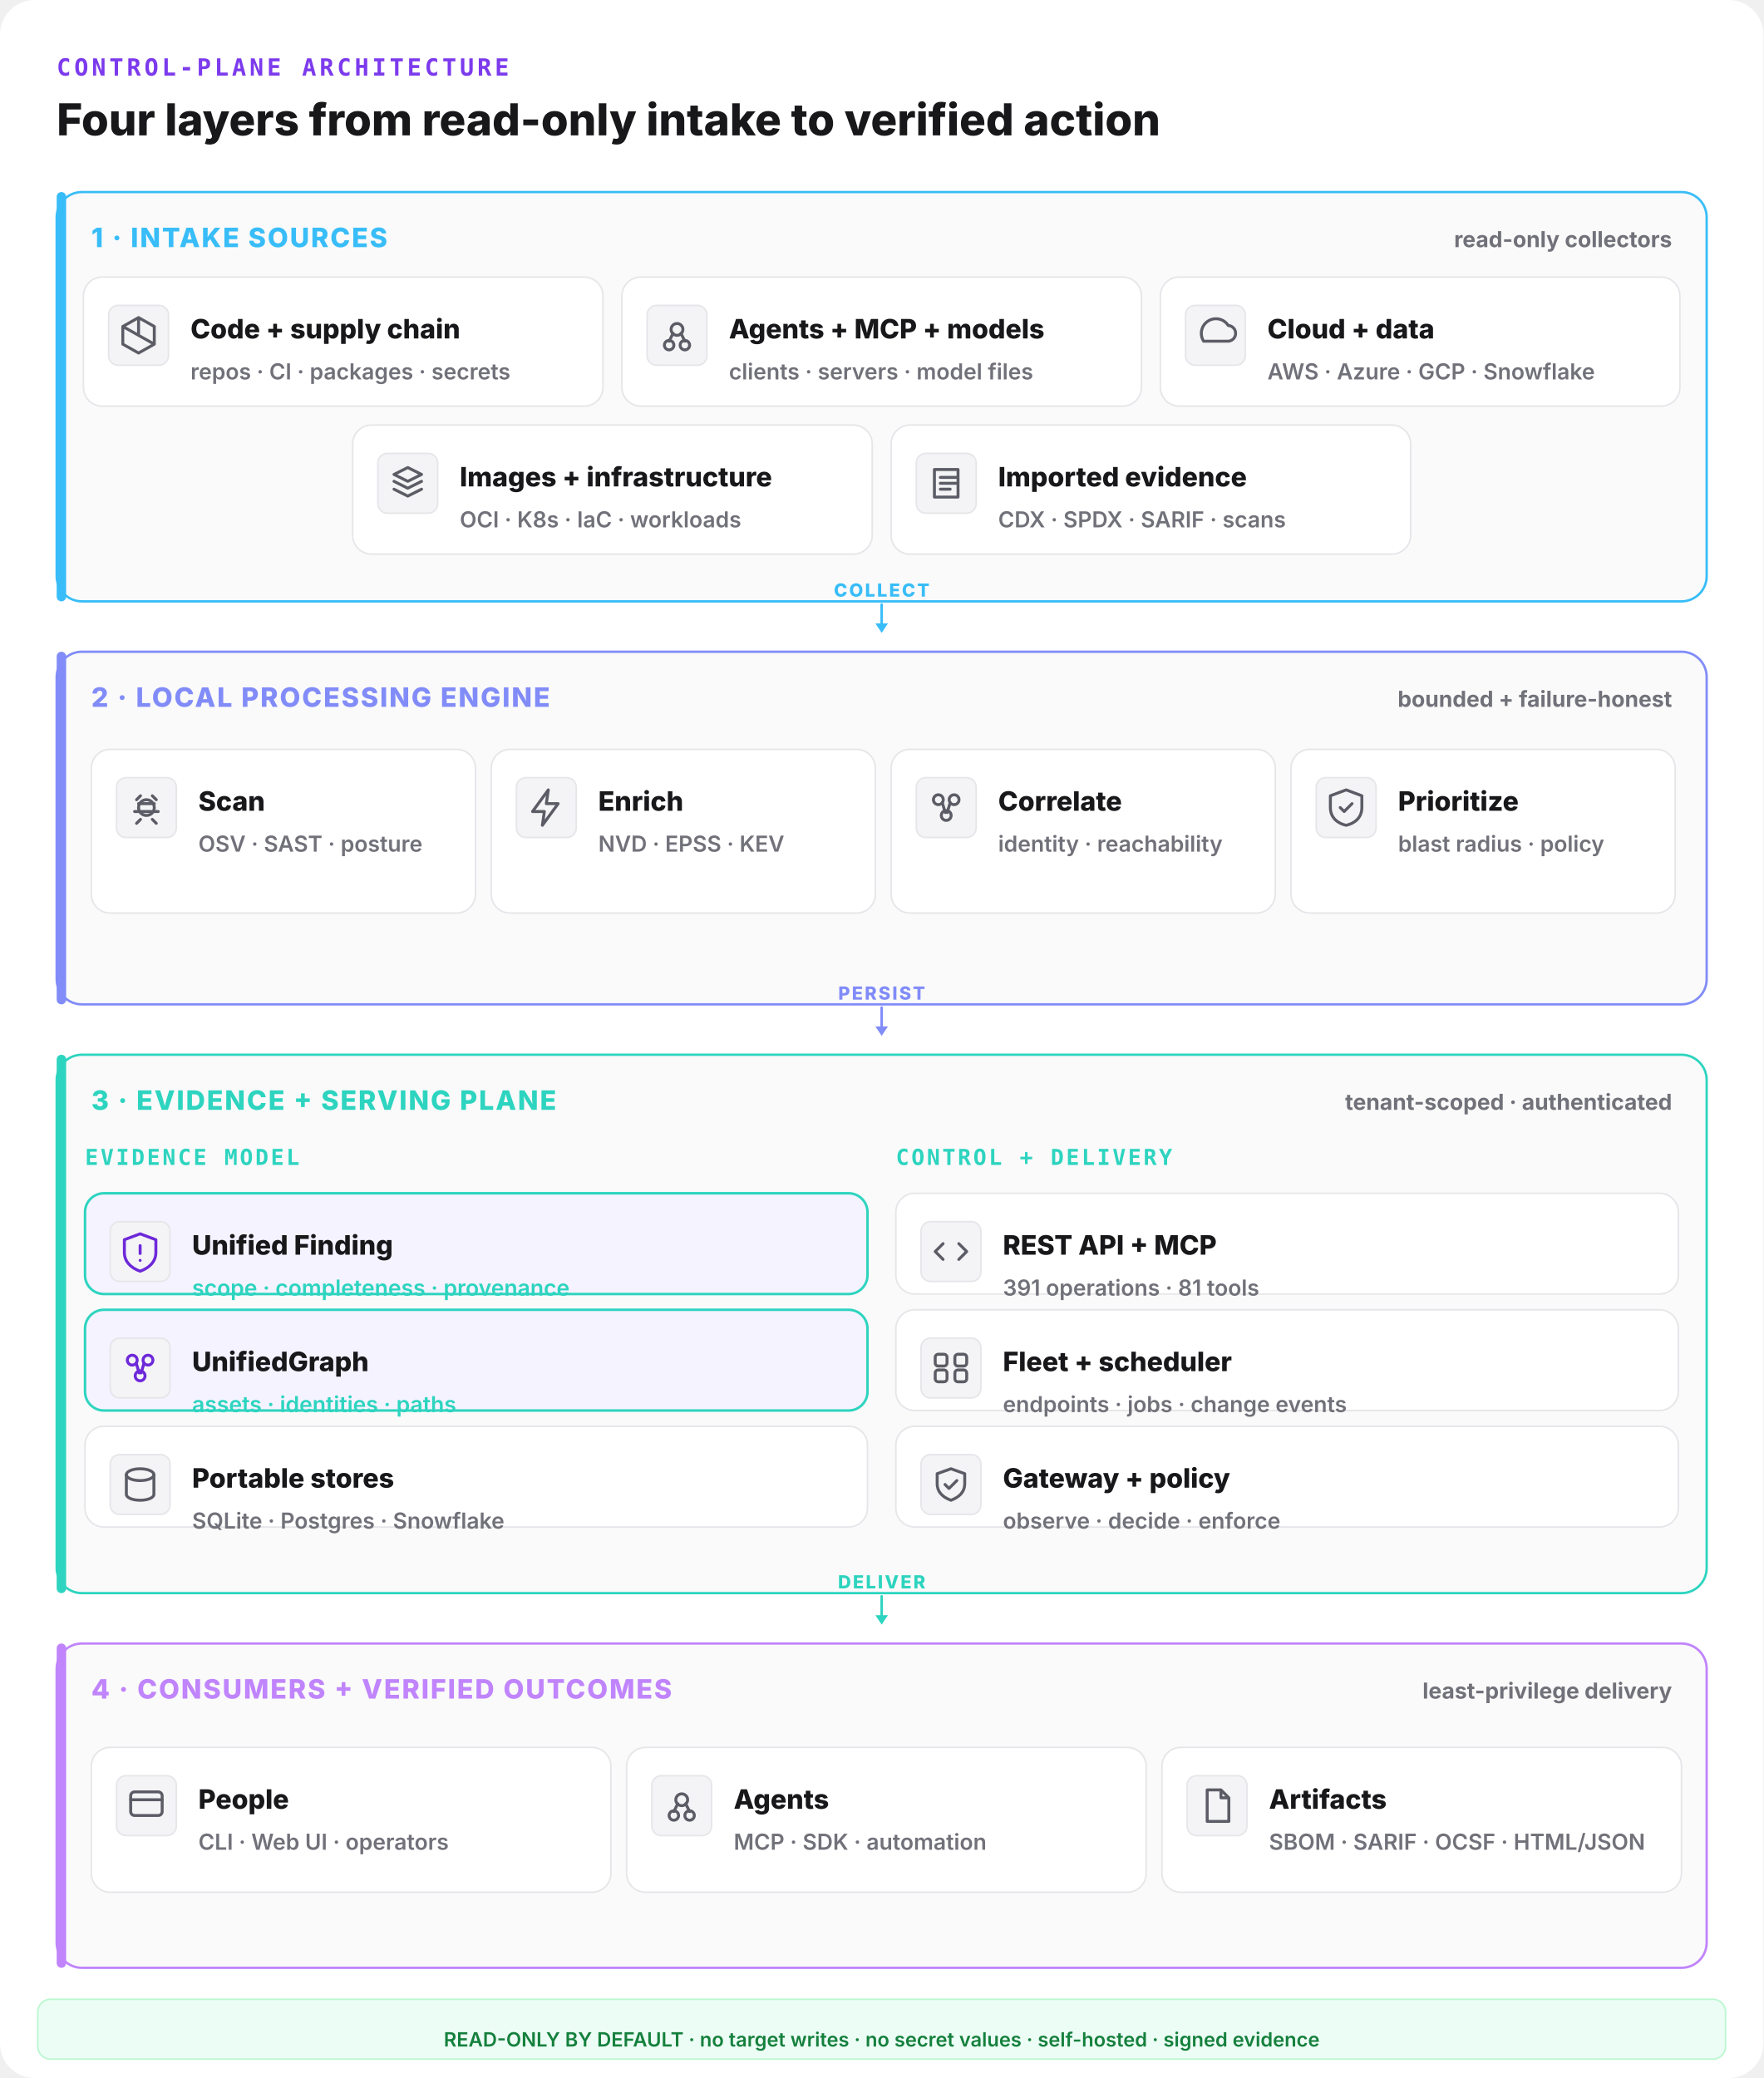
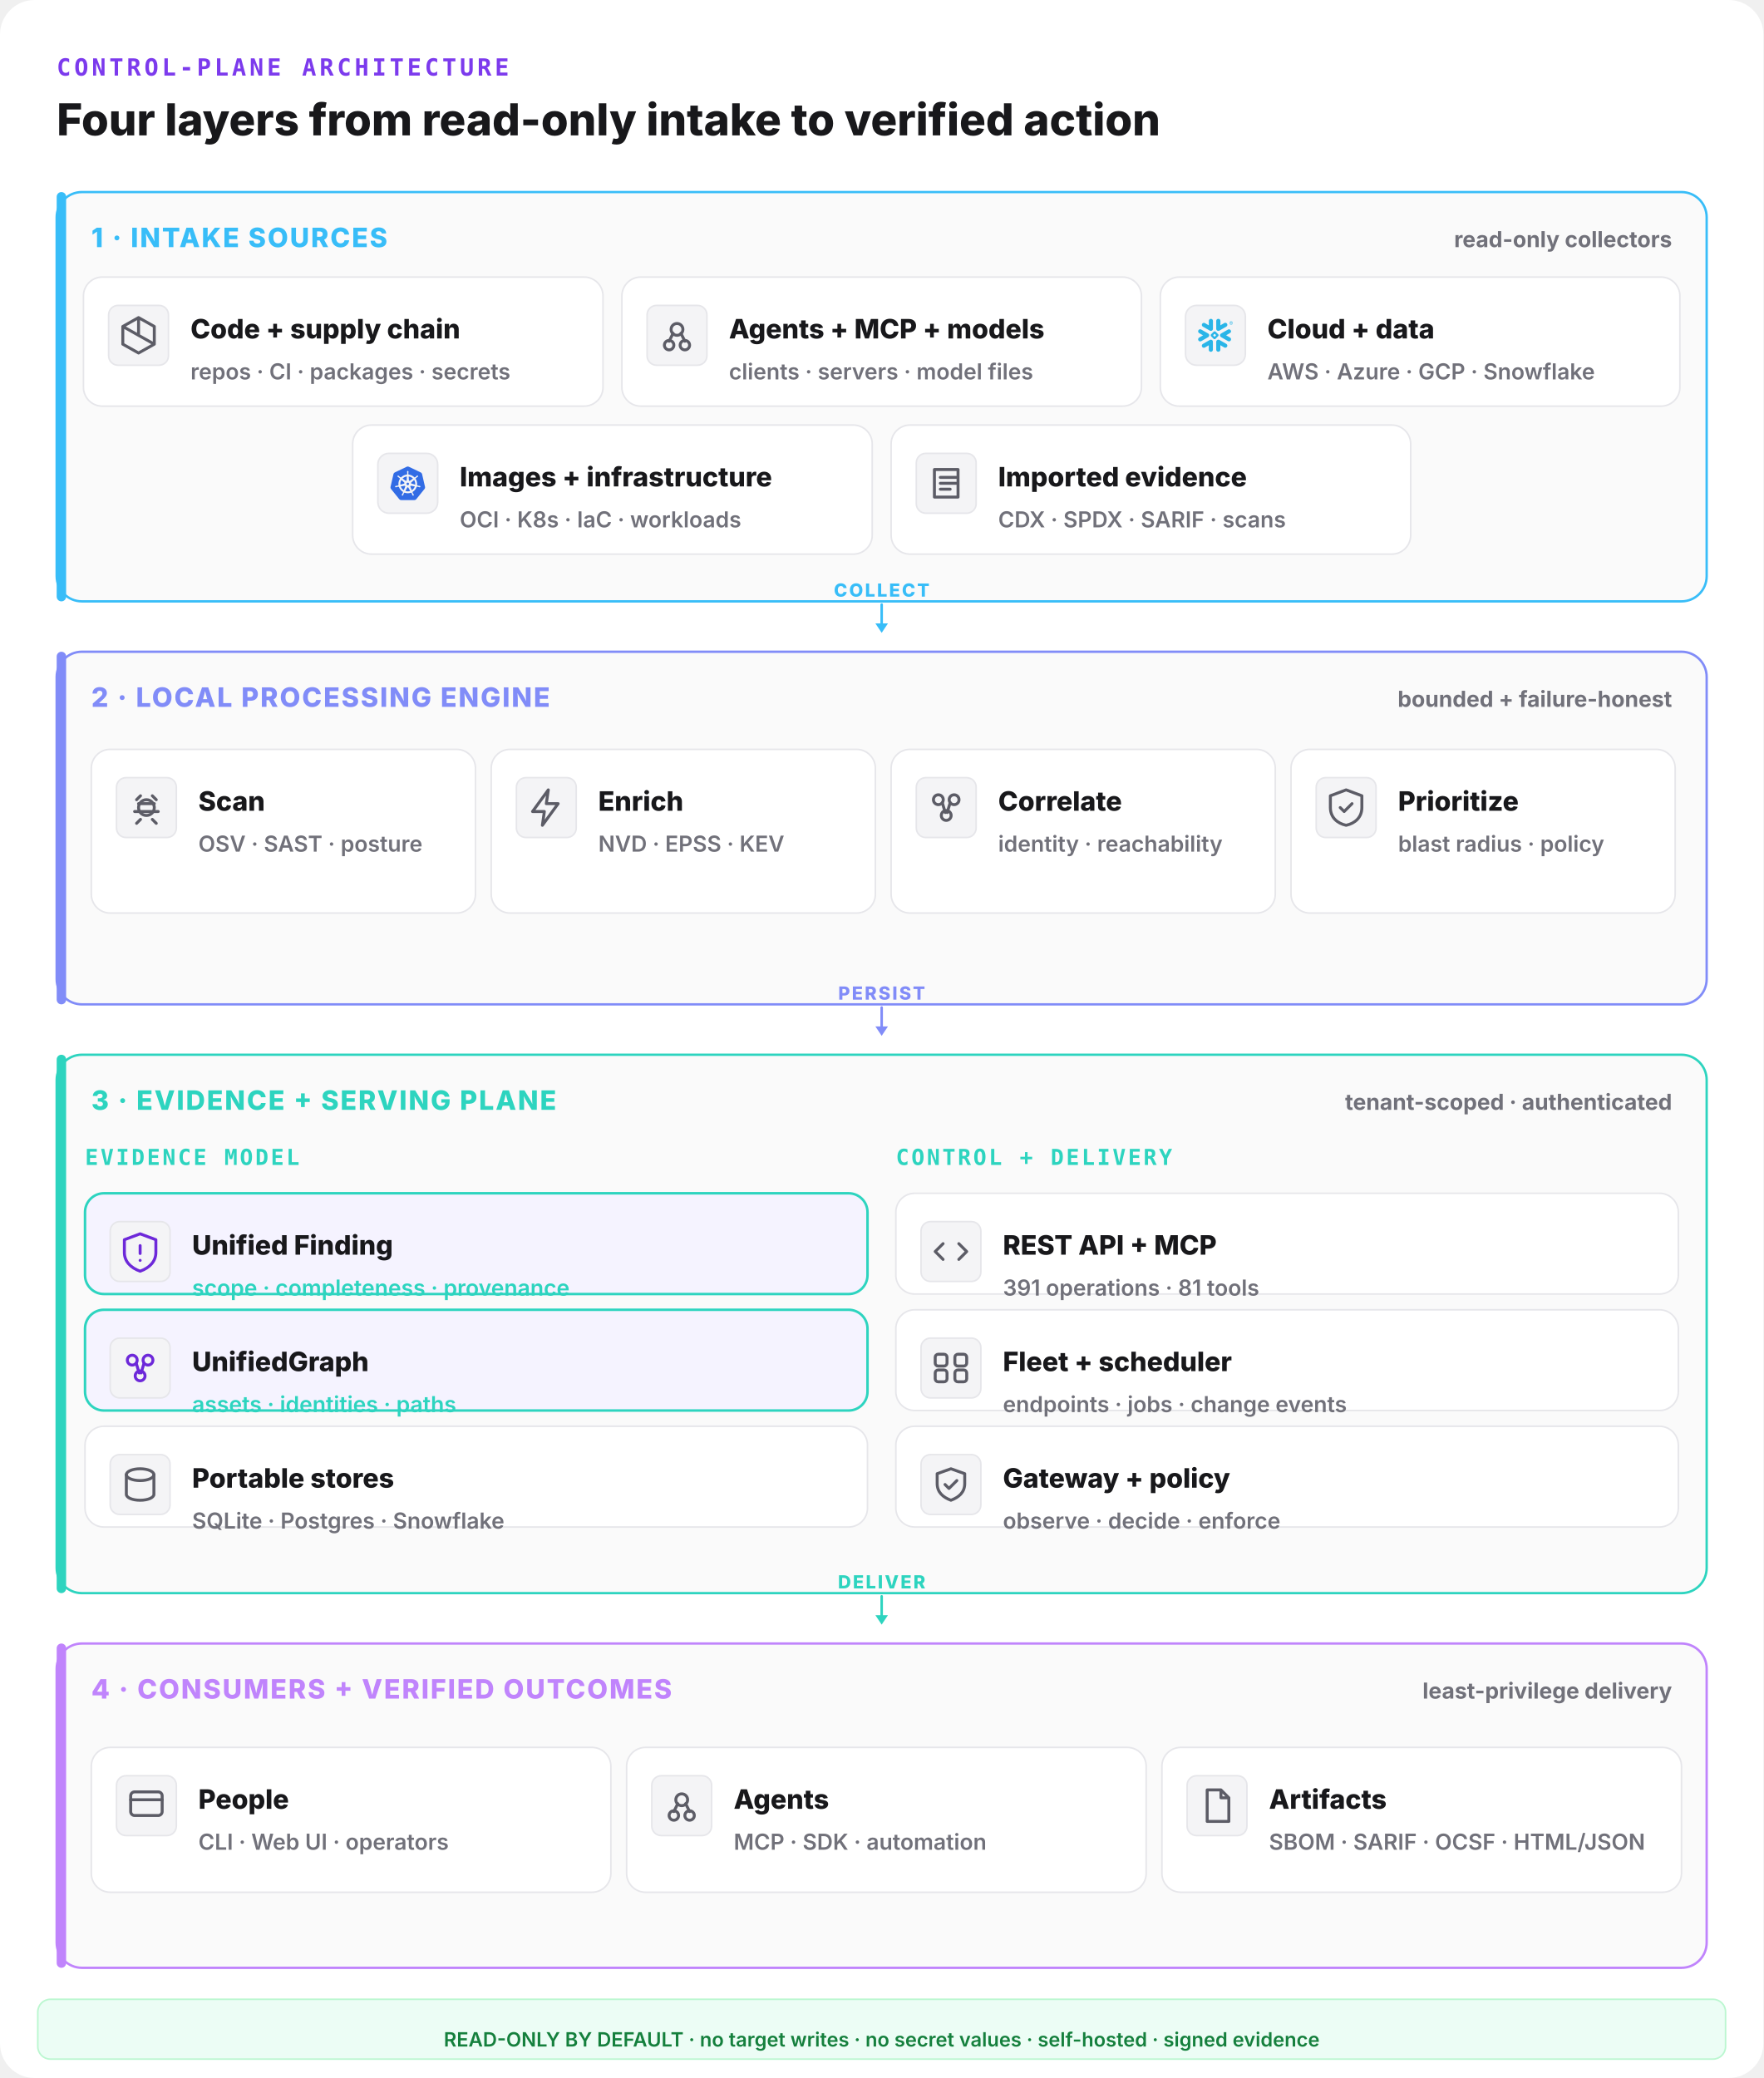
<svg xmlns="http://www.w3.org/2000/svg" width="1120" height="1320" viewBox="0 0 1120 1320" fill="none">
  <rect width="1120" height="1320" rx="22" fill="#ffffff" />
  <text x="36" y="48" font-family="ui-monospace,monospace" font-size="15" font-weight="800" letter-spacing="0.14em" fill="#7c3aed">CONTROL-PLANE ARCHITECTURE</text>
  <text x="36" y="86" font-family="Inter,system-ui,sans-serif" font-size="28" font-weight="800" fill="#18181b">Four layers from read-only intake to verified action</text>
  <rect x="36" y="122" width="1048" height="260" rx="16" fill="#fafafa" stroke="#38bdf8" stroke-width="1.5" />
  <rect x="36" y="122" width="6" height="260" rx="3" fill="#38bdf8" />
  <text x="58" y="157" font-family="Inter,system-ui,sans-serif" font-size="17" font-weight="800" letter-spacing="0.06em" fill="#38bdf8">1 · INTAKE SOURCES</text>
  <text x="1062" y="157" text-anchor="end" font-family="Inter,system-ui,sans-serif" font-size="14" font-weight="700" fill="#71717a">read-only collectors</text>
  <rect x="53" y="176" width="330" height="82" rx="12" fill="#ffffff" stroke="#e6e6ea" stroke-width="1" />
  <rect x="69" y="194" width="38" height="38" rx="6" fill="#f4f4f6" stroke="#e6e6ea" />
  <g transform="translate(73,198) scale(1.25)" fill="none" stroke="#5c5c66" stroke-width="1.5" stroke-linecap="round" stroke-linejoin="round">
    <path d="M12 3l8 4.5v9L12 21l-8-4.5v-9z M12 3v9 M4 7.5l16 9" />
  </g>
  <text x="121" y="215" font-family="Inter,system-ui,sans-serif" font-size="17" font-weight="800" fill="#18181b">Code + supply chain</text>
  <text x="121" y="241" font-family="Inter,system-ui,sans-serif" font-size="14" font-weight="600" fill="#71717a">repos · CI · packages · secrets</text>
  <rect x="395" y="176" width="330" height="82" rx="12" fill="#ffffff" stroke="#e6e6ea" stroke-width="1" />
  <rect x="411" y="194" width="38" height="38" rx="6" fill="#f4f4f6" stroke="#e6e6ea" />
  <g transform="translate(415,198) scale(1.25)" fill="none" stroke="#5c5c66" stroke-width="1.5" stroke-linecap="round" stroke-linejoin="round">
    <circle cx="12" cy="9" r="3" />
    <circle cx="8" cy="17" r="2.4" />
    <circle cx="16" cy="17" r="2.4" />
    <path d="M10 11l-2 4 M14 11l2 4" />
  </g>
  <text x="463" y="215" font-family="Inter,system-ui,sans-serif" font-size="17" font-weight="800" fill="#18181b">Agents + MCP + models</text>
  <text x="463" y="241" font-family="Inter,system-ui,sans-serif" font-size="14" font-weight="600" fill="#71717a">clients · servers · model files</text>
  <rect x="737" y="176" width="330" height="82" rx="12" fill="#ffffff" stroke="#e6e6ea" stroke-width="1" />
-   <rect x="753" y="194" width="38" height="38" rx="6" fill="#f4f4f6" stroke="#e6e6ea" />
-   <g transform="translate(757,198) scale(1.25)" fill="none" stroke="#5c5c66" stroke-width="1.5" stroke-linecap="round" stroke-linejoin="round">
-     <path d="M6 15h12a4 4 0 0 0 .5-8A6 6 0 0 0 6 15z" />
+   <g data-vendor="Snowflake">
+     <rect x="753" y="194" width="38" height="38" rx="7" fill="#f4f4f6" stroke="#e6e6ea" />
+     <g transform="translate(761,202) scale(0.9166667)" fill="#29B5E8">
+       <path d="M24 3.459c0 .646-.418 1.18-1.141 1.18-.723 0-1.142-.534-1.142-1.18 0-.647.419-1.18 1.142-1.18.723 0 1.141.533 1.141 1.18zm-.228 0c0-.533-.38-.951-.913-.951s-.913.38-.913.95c0 .533.38.952.913.952.57 0 .913-.419.913-.951zm-1.37-.533h.495c.266 0 .456.152.456.38 0 .153-.076.229-.19.305l.19.266v.038h-.266l-.19-.266h-.229v.266h-.266zm.495.228h-.229v.267h.229c.114 0 .152-.038.152-.114.038-.077-.038-.153-.152-.153zM7.602 12.4c.038-.151.076-.304.076-.456 0-.114-.038-.228-.038-.342-.114-.343-.304-.647-.646-.838l-4.87-2.777c-.685-.38-1.56-.152-1.94.533-.381.685-.153 1.56.532 1.94l2.701 1.56-2.701 1.56c-.685.38-.913 1.256-.533 1.94.38.685 1.256.914 1.94.533l4.832-2.777c.343-.267.571-.533.647-.876zm1.332 2.626c-.266-.038-.57.038-.837.19l-4.832 2.777c-.685.38-.913 1.256-.532 1.94.38.686 1.255.914 1.94.533l2.701-1.56v3.12c0 .8.647 1.408 1.446 1.408.799 0 1.407-.647 1.407-1.408v-5.592c0-.761-.57-1.37-1.293-1.408zm4.946-6.088c.266.038.57-.038.837-.19l4.832-2.777c.685-.38.913-1.256.532-1.94-.38-.686-1.255-.914-1.94-.533l-2.701 1.56V1.975c0-.799-.647-1.408-1.446-1.408-.799 0-1.446.609-1.446 1.408V7.53c0 .76.609 1.37 1.332 1.407zM3.265 5.97l4.832 2.777c.266.152.533.19.837.19.723-.038 1.331-.684 1.331-1.407V1.975c0-.799-.646-1.408-1.407-1.408-.799 0-1.446.647-1.446 1.408v3.12l-2.701-1.56c-.685-.38-1.56-.152-1.94.533-.419.646-.19 1.521.494 1.902zm9.093 6.011a.412.412 0 00-.114-.266l-.57-.571a.346.346 0 00-.267-.114.412.412 0 00-.266.114l-.571.57a.411.411 0 00-.114.267c0 .076.038.19.114.267l.57.57a.345.345 0 00.267.114c.076 0 .19-.038.266-.114l.571-.57a.412.412 0 00.114-.267zm1.598.533L11.94 14.53c-.039.038-.153.114-.229.114h-.608a.411.411 0 01-.267-.114L8.82 12.514a.408.408 0 01-.076-.229v-.608c0-.076.038-.19.114-.267l2.016-2.016a.41.41 0 01.267-.114h.608a.41.41 0 01.267.114l2.016 2.016a.347.347 0 01.114.267v.608c-.076.077-.114.19-.19.229zm5.593 5.44l-4.832-2.777c-.266-.152-.57-.19-.837-.152-.723.038-1.332.684-1.332 1.408v5.554c0 .8.647 1.408 1.408 1.408.799 0 1.446-.647 1.446-1.408v-3.12l2.7 1.56c.686.38 1.561.152 1.941-.533.419-.646.19-1.521-.494-1.94zm2.549-7.533l-2.701 1.56 2.7 1.56c.686.38.914 1.256.533 1.94-.38.685-1.255.913-1.94.533l-4.832-2.778a1.644 1.644 0 01-.647-.798c-.037-.153-.076-.305-.076-.457 0-.114.039-.228.039-.342.114-.343.342-.647.646-.837l4.832-2.778c.685-.38 1.56-.152 1.94.533.457.609.19 1.484-.494 1.864" />
+     </g>
  </g>
  <text x="805" y="215" font-family="Inter,system-ui,sans-serif" font-size="17" font-weight="800" fill="#18181b">Cloud + data</text>
  <text x="805" y="241" font-family="Inter,system-ui,sans-serif" font-size="14" font-weight="600" fill="#71717a">AWS · Azure · GCP · Snowflake</text>
  <rect x="224" y="270" width="330" height="82" rx="12" fill="#ffffff" stroke="#e6e6ea" stroke-width="1" />
-   <rect x="240" y="288" width="38" height="38" rx="6" fill="#f4f4f6" stroke="#e6e6ea" />
-   <g transform="translate(244,292) scale(1.25)" fill="none" stroke="#5c5c66" stroke-width="1.5" stroke-linecap="round" stroke-linejoin="round">
-     <path d="M12 4l7 3.5-7 3.5-7-3.5z M5 11l7 3.5 7-3.5 M5 15l7 3.5 7-3.5" />
+   <g data-vendor="Kubernetes">
+     <rect x="240" y="288" width="38" height="38" rx="7" fill="#f4f4f6" stroke="#e6e6ea" />
+     <g transform="translate(248,296) scale(0.9166667)" fill="#326CE5">
+       <path d="M10.204 14.35l.007.01-.999 2.413a5.171 5.171 0 0 1-2.075-2.597l2.578-.437.004.005a.44.44 0 0 1 .484.606zm-.833-2.129a.44.44 0 0 0 .173-.756l.002-.011L7.585 9.7a5.143 5.143 0 0 0-.73 3.255l2.514-.725.002-.009zm1.145-1.98a.44.44 0 0 0 .699-.337l.01-.005.15-2.62a5.144 5.144 0 0 0-3.01 1.442l2.147 1.523.004-.002zm.76 2.75l.723.349.722-.347.18-.78-.5-.623h-.804l-.5.623.179.779zm1.5-3.095a.44.44 0 0 0 .7.336l.008.003 2.134-1.513a5.188 5.188 0 0 0-2.992-1.442l.148 2.615.002.001zm10.876 5.97l-5.773 7.181a1.6 1.6 0 0 1-1.248.594l-9.261.003a1.6 1.6 0 0 1-1.247-.596l-5.776-7.18a1.583 1.583 0 0 1-.307-1.34L2.1 5.573c.108-.47.425-.864.863-1.073L11.305.513a1.606 1.606 0 0 1 1.385 0l8.345 3.985c.438.209.755.604.863 1.073l2.062 8.955c.108.47-.005.963-.308 1.34zm-3.289-2.057c-.042-.01-.103-.026-.145-.034-.174-.033-.315-.025-.479-.038-.35-.037-.638-.067-.895-.148-.105-.04-.18-.165-.216-.216l-.201-.059a6.45 6.45 0 0 0-.105-2.332 6.465 6.465 0 0 0-.936-2.163c.052-.047.15-.133.177-.159.008-.09.001-.183.094-.282.197-.185.444-.338.743-.522.142-.084.273-.137.415-.242.032-.024.076-.062.11-.089.24-.191.295-.52.123-.736-.172-.216-.506-.236-.745-.045-.034.027-.08.062-.111.088-.134.116-.217.23-.33.35-.246.25-.45.458-.673.609-.097.056-.239.037-.303.033l-.19.135a6.545 6.545 0 0 0-4.146-2.003l-.012-.223c-.065-.062-.143-.115-.163-.25-.022-.268.015-.557.057-.905.023-.163.061-.298.068-.475.001-.04-.001-.099-.001-.142 0-.306-.224-.555-.5-.555-.275 0-.499.249-.499.555l.001.014c0 .041-.002.092 0 .128.006.177.044.312.067.475.042.348.078.637.056.906a.545.545 0 0 1-.162.258l-.012.211a6.424 6.424 0 0 0-4.166 2.003 8.373 8.373 0 0 1-.18-.128c-.09.012-.18.04-.297-.029-.223-.15-.427-.358-.673-.608-.113-.12-.195-.234-.329-.349-.03-.026-.077-.062-.111-.088a.594.594 0 0 0-.348-.132.481.481 0 0 0-.398.176c-.172.216-.117.546.123.737l.007.005.104.083c.142.105.272.159.414.242.299.185.546.338.743.522.076.082.09.226.1.288l.16.143a6.462 6.462 0 0 0-1.02 4.506l-.208.06c-.055.072-.133.184-.215.217-.257.081-.546.11-.895.147-.164.014-.305.006-.48.039-.037.007-.09.02-.133.03l-.004.002-.007.002c-.295.071-.484.342-.423.608.061.267.349.429.645.365l.007-.001.01-.003.129-.029c.17-.046.294-.113.448-.172.33-.118.604-.217.87-.256.112-.009.23.069.288.101l.217-.037a6.5 6.5 0 0 0 2.88 3.596l-.09.218c.033.084.069.199.044.282-.097.252-.263.517-.452.813-.091.136-.185.242-.268.399-.02.037-.045.095-.064.134-.128.275-.034.591.213.71.248.12.556-.007.69-.282v-.002c.02-.039.046-.09.062-.127.07-.162.094-.301.144-.458.132-.332.205-.68.387-.897.05-.06.13-.082.215-.105l.113-.205a6.453 6.453 0 0 0 4.609.012l.106.192c.086.028.18.042.256.155.136.232.229.507.342.84.05.156.074.295.145.457.016.037.043.09.062.129.133.276.442.402.69.282.247-.118.341-.435.213-.71-.02-.039-.045-.096-.065-.134-.083-.156-.177-.261-.268-.398-.19-.296-.346-.541-.443-.793-.04-.13.007-.21.038-.294-.018-.022-.059-.144-.083-.202a6.499 6.499 0 0 0 2.88-3.622c.064.01.176.03.213.038.075-.05.144-.114.28-.104.266.039.54.138.87.256.154.06.277.128.448.173.036.01.088.019.13.028l.009.003.007.001c.297.064.584-.098.645-.365.06-.266-.128-.537-.423-.608zM16.4 9.701l-1.95 1.746v.005a.44.44 0 0 0 .173.757l.003.01 2.526.728a5.199 5.199 0 0 0-.108-1.674A5.208 5.208 0 0 0 16.4 9.7zm-4.013 5.325a.437.437 0 0 0-.404-.232.44.44 0 0 0-.372.233h-.002l-1.268 2.292a5.164 5.164 0 0 0 3.326.003l-1.27-2.296h-.01zm1.888-1.293a.44.44 0 0 0-.27.036.44.44 0 0 0-.214.572l-.003.004 1.01 2.438a5.15 5.15 0 0 0 2.081-2.615l-2.6-.44-.004.005z" />
+     </g>
  </g>
  <text x="292" y="309" font-family="Inter,system-ui,sans-serif" font-size="17" font-weight="800" fill="#18181b">Images + infrastructure</text>
  <text x="292" y="335" font-family="Inter,system-ui,sans-serif" font-size="14" font-weight="600" fill="#71717a">OCI · K8s · IaC · workloads</text>
  <rect x="566" y="270" width="330" height="82" rx="12" fill="#ffffff" stroke="#e6e6ea" stroke-width="1" />
  <rect x="582" y="288" width="38" height="38" rx="6" fill="#f4f4f6" stroke="#e6e6ea" />
  <g transform="translate(586,292) scale(1.25)" fill="none" stroke="#5c5c66" stroke-width="1.5" stroke-linecap="round" stroke-linejoin="round">
    <path d="M6 5h12v14H6z M9 9h8 M9 12h8 M9 15h5" />
  </g>
  <text x="634" y="309" font-family="Inter,system-ui,sans-serif" font-size="17" font-weight="800" fill="#18181b">Imported evidence</text>
  <text x="634" y="335" font-family="Inter,system-ui,sans-serif" font-size="14" font-weight="600" fill="#71717a">CDX · SPDX · SARIF · scans</text>
  <line x1="560" y1="384" x2="560" y2="398" stroke="#38bdf8" stroke-width="1.6" stroke-linecap="round" />
  <polygon points="560,402 556,396 564,396" fill="#38bdf8" />
  <text x="560" y="379" text-anchor="middle" font-family="Inter,system-ui,sans-serif" font-size="11.5" font-weight="800" letter-spacing="0.1em" fill="#38bdf8">COLLECT</text>
  <rect x="36" y="414" width="1048" height="224" rx="16" fill="#fafafa" stroke="#818cf8" stroke-width="1.5" />
  <rect x="36" y="414" width="6" height="224" rx="3" fill="#818cf8" />
  <text x="58" y="449" font-family="Inter,system-ui,sans-serif" font-size="17" font-weight="800" letter-spacing="0.06em" fill="#818cf8">2 · LOCAL PROCESSING ENGINE</text>
  <text x="1062" y="449" text-anchor="end" font-family="Inter,system-ui,sans-serif" font-size="14" font-weight="700" fill="#71717a">bounded + failure-honest</text>
  <rect x="58" y="476" width="244" height="104" rx="12" fill="#ffffff" stroke="#e6e6ea" stroke-width="1" />
  <rect x="74" y="494" width="38" height="38" rx="6" fill="#f4f4f6" stroke="#e6e6ea" />
  <g transform="translate(78,498) scale(1.25)" fill="none" stroke="#5c5c66" stroke-width="1.5" stroke-linecap="round" stroke-linejoin="round">
    <path d="M8 10h8M6 14h12M9 6l-2 2M15 6l2 2M9 18l-2 2M15 18l2 2" />
    <circle cx="12" cy="12" r="4" />
  </g>
  <text x="126" y="515" font-family="Inter,system-ui,sans-serif" font-size="17" font-weight="800" fill="#18181b">Scan</text>
  <text x="126" y="541" font-family="Inter,system-ui,sans-serif" font-size="14" font-weight="600" fill="#71717a">OSV · SAST · posture</text>
  <rect x="312" y="476" width="244" height="104" rx="12" fill="#ffffff" stroke="#e6e6ea" stroke-width="1" />
  <rect x="328" y="494" width="38" height="38" rx="6" fill="#f4f4f6" stroke="#e6e6ea" />
  <g transform="translate(332,498) scale(1.25)" fill="none" stroke="#5c5c66" stroke-width="1.5" stroke-linecap="round" stroke-linejoin="round">
    <path d="M13 3L5 14h6l-1 7 8-11h-6z" />
  </g>
  <text x="380" y="515" font-family="Inter,system-ui,sans-serif" font-size="17" font-weight="800" fill="#18181b">Enrich</text>
  <text x="380" y="541" font-family="Inter,system-ui,sans-serif" font-size="14" font-weight="600" fill="#71717a">NVD · EPSS · KEV</text>
  <rect x="566" y="476" width="244" height="104" rx="12" fill="#ffffff" stroke="#e6e6ea" stroke-width="1" />
  <rect x="582" y="494" width="38" height="38" rx="6" fill="#f4f4f6" stroke="#e6e6ea" />
  <g transform="translate(586,498) scale(1.25)" fill="none" stroke="#5c5c66" stroke-width="1.5" stroke-linecap="round" stroke-linejoin="round">
    <circle cx="8" cy="8" r="2.5" />
    <circle cx="16" cy="8" r="2.5" />
    <circle cx="12" cy="16" r="2.5" />
    <path d="M10 9.5l1.5 5 M14 9.5l-1.5 5" />
  </g>
  <text x="634" y="515" font-family="Inter,system-ui,sans-serif" font-size="17" font-weight="800" fill="#18181b">Correlate</text>
  <text x="634" y="541" font-family="Inter,system-ui,sans-serif" font-size="14" font-weight="600" fill="#71717a">identity · reachability</text>
  <rect x="820" y="476" width="244" height="104" rx="12" fill="#ffffff" stroke="#e6e6ea" stroke-width="1" />
  <rect x="836" y="494" width="38" height="38" rx="6" fill="#f4f4f6" stroke="#e6e6ea" />
  <g transform="translate(840,498) scale(1.25)" fill="none" stroke="#5c5c66" stroke-width="1.5" stroke-linecap="round" stroke-linejoin="round">
    <path d="M12 3l8 3v6c0 5-3.5 8-8 9-4.5-1-8-4-8-9V6z" />
    <path d="M9 12l2 2 4-4" />
  </g>
  <text x="888" y="515" font-family="Inter,system-ui,sans-serif" font-size="17" font-weight="800" fill="#18181b">Prioritize</text>
  <text x="888" y="541" font-family="Inter,system-ui,sans-serif" font-size="14" font-weight="600" fill="#71717a">blast radius · policy</text>
  <line x1="560" y1="640" x2="560" y2="654" stroke="#818cf8" stroke-width="1.6" stroke-linecap="round" />
  <polygon points="560,658 556,652 564,652" fill="#818cf8" />
  <text x="560" y="635" text-anchor="middle" font-family="Inter,system-ui,sans-serif" font-size="11.5" font-weight="800" letter-spacing="0.1em" fill="#818cf8">PERSIST</text>
  <rect x="36" y="670" width="1048" height="342" rx="16" fill="#fafafa" stroke="#2dd4bf" stroke-width="1.5" />
  <rect x="36" y="670" width="6" height="342" rx="3" fill="#2dd4bf" />
  <text x="58" y="705" font-family="Inter,system-ui,sans-serif" font-size="17" font-weight="800" letter-spacing="0.06em" fill="#2dd4bf">3 · EVIDENCE + SERVING PLANE</text>
  <text x="1062" y="705" text-anchor="end" font-family="Inter,system-ui,sans-serif" font-size="14" font-weight="700" fill="#71717a">tenant-scoped · authenticated</text>
  <text x="54" y="740" font-family="ui-monospace,monospace" font-size="14" font-weight="800" letter-spacing="0.1em" fill="#2dd4bf">EVIDENCE MODEL</text>
  <text x="569" y="740" font-family="ui-monospace,monospace" font-size="14" font-weight="800" letter-spacing="0.1em" fill="#2dd4bf">CONTROL + DELIVERY</text>
  <rect x="54" y="758" width="497" height="64" rx="12" fill="#f5f3ff" stroke="#2dd4bf" stroke-width="1.6" />
  <rect x="70" y="776" width="38" height="38" rx="6" fill="#f4f4f6" stroke="#e6e6ea" />
  <g transform="translate(74,780) scale(1.25)" fill="none" stroke="#6d28d9" stroke-width="1.5" stroke-linecap="round" stroke-linejoin="round">
    <path d="M12 3l8 3v6.5c0 4.5-3.2 7.8-8 9.5-4.8-1.7-8-5-8-9.5V6z" />
    <path d="M12 9v4" />
    <path d="M12 16.5h.01" />
  </g>
  <text x="122" y="797" font-family="Inter,system-ui,sans-serif" font-size="17" font-weight="800" fill="#18181b">Unified Finding</text>
  <text x="122" y="823" font-family="Inter,system-ui,sans-serif" font-size="14" font-weight="600" fill="#2dd4bf">scope · completeness · provenance</text>
  <rect x="54" y="832" width="497" height="64" rx="12" fill="#f5f3ff" stroke="#2dd4bf" stroke-width="1.6" />
  <rect x="70" y="850" width="38" height="38" rx="6" fill="#f4f4f6" stroke="#e6e6ea" />
  <g transform="translate(74,854) scale(1.25)" fill="none" stroke="#6d28d9" stroke-width="1.5" stroke-linecap="round" stroke-linejoin="round">
    <circle cx="8" cy="8" r="2.5" />
    <circle cx="16" cy="8" r="2.5" />
    <circle cx="12" cy="16" r="2.5" />
    <path d="M10 9.5l1.5 5 M14 9.5l-1.5 5" />
  </g>
  <text x="122" y="871" font-family="Inter,system-ui,sans-serif" font-size="17" font-weight="800" fill="#18181b">UnifiedGraph</text>
  <text x="122" y="897" font-family="Inter,system-ui,sans-serif" font-size="14" font-weight="600" fill="#2dd4bf">assets · identities · paths</text>
  <rect x="54" y="906" width="497" height="64" rx="12" fill="#ffffff" stroke="#e6e6ea" stroke-width="1" />
  <rect x="70" y="924" width="38" height="38" rx="6" fill="#f4f4f6" stroke="#e6e6ea" />
  <g transform="translate(74,928) scale(1.25)" fill="none" stroke="#5c5c66" stroke-width="1.5" stroke-linecap="round" stroke-linejoin="round">
    <ellipse cx="12" cy="7" rx="7" ry="3" />
    <path d="M5 7v10c0 1.7 3.1 3 7 3s7-1.3 7-3V7" />
  </g>
  <text x="122" y="945" font-family="Inter,system-ui,sans-serif" font-size="17" font-weight="800" fill="#18181b">Portable stores</text>
  <text x="122" y="971" font-family="Inter,system-ui,sans-serif" font-size="14" font-weight="600" fill="#71717a">SQLite · Postgres · Snowflake</text>
  <rect x="569" y="758" width="497" height="64" rx="12" fill="#ffffff" stroke="#e6e6ea" stroke-width="1" />
  <rect x="585" y="776" width="38" height="38" rx="6" fill="#f4f4f6" stroke="#e6e6ea" />
  <g transform="translate(589,780) scale(1.25)" fill="none" stroke="#5c5c66" stroke-width="1.5" stroke-linecap="round" stroke-linejoin="round">
    <path d="M8 8l-4 4 4 4M16 8l4 4-4 4" />
  </g>
  <text x="637" y="797" font-family="Inter,system-ui,sans-serif" font-size="17" font-weight="800" fill="#18181b">REST API + MCP</text>
  <text x="637" y="823" font-family="Inter,system-ui,sans-serif" font-size="14" font-weight="600" fill="#71717a">391 operations · 81 tools</text>
  <rect x="569" y="832" width="497" height="64" rx="12" fill="#ffffff" stroke="#e6e6ea" stroke-width="1" />
  <rect x="585" y="850" width="38" height="38" rx="6" fill="#f4f4f6" stroke="#e6e6ea" />
  <g transform="translate(589,854) scale(1.25)" fill="none" stroke="#5c5c66" stroke-width="1.5" stroke-linecap="round" stroke-linejoin="round">
    <rect x="4" y="5" width="6" height="6" rx="1.5" />
    <rect x="14" y="5" width="6" height="6" rx="1.5" />
    <rect x="4" y="13" width="6" height="6" rx="1.5" />
    <rect x="14" y="13" width="6" height="6" rx="1.5" />
  </g>
  <text x="637" y="871" font-family="Inter,system-ui,sans-serif" font-size="17" font-weight="800" fill="#18181b">Fleet + scheduler</text>
  <text x="637" y="897" font-family="Inter,system-ui,sans-serif" font-size="14" font-weight="600" fill="#71717a">endpoints · jobs · change events</text>
  <rect x="569" y="906" width="497" height="64" rx="12" fill="#ffffff" stroke="#e6e6ea" stroke-width="1" />
  <rect x="585" y="924" width="38" height="38" rx="6" fill="#f4f4f6" stroke="#e6e6ea" />
  <g transform="translate(589,928) scale(1.25)" fill="none" stroke="#5c5c66" stroke-width="1.5" stroke-linecap="round" stroke-linejoin="round">
    <path d="M12 4l7 2.5v5c0 4.5-3 7-7 8.5-4-1.5-7-4-7-8.5v-5z" />
    <path d="M9 12l2 2 4-4" />
  </g>
  <text x="637" y="945" font-family="Inter,system-ui,sans-serif" font-size="17" font-weight="800" fill="#18181b">Gateway + policy</text>
  <text x="637" y="971" font-family="Inter,system-ui,sans-serif" font-size="14" font-weight="600" fill="#71717a">observe · decide · enforce</text>
  <line x1="560" y1="1014" x2="560" y2="1028" stroke="#2dd4bf" stroke-width="1.6" stroke-linecap="round" />
  <polygon points="560,1032 556,1026 564,1026" fill="#2dd4bf" />
  <text x="560" y="1009" text-anchor="middle" font-family="Inter,system-ui,sans-serif" font-size="11.5" font-weight="800" letter-spacing="0.1em" fill="#2dd4bf">DELIVER</text>
  <rect x="36" y="1044" width="1048" height="206" rx="16" fill="#fafafa" stroke="#c084fc" stroke-width="1.5" />
  <rect x="36" y="1044" width="6" height="206" rx="3" fill="#c084fc" />
  <text x="58" y="1079" font-family="Inter,system-ui,sans-serif" font-size="17" font-weight="800" letter-spacing="0.06em" fill="#c084fc">4 · CONSUMERS + VERIFIED OUTCOMES</text>
  <text x="1062" y="1079" text-anchor="end" font-family="Inter,system-ui,sans-serif" font-size="14" font-weight="700" fill="#71717a">least-privilege delivery</text>
  <rect x="58" y="1110" width="330" height="92" rx="12" fill="#ffffff" stroke="#e6e6ea" stroke-width="1" />
  <rect x="74" y="1128" width="38" height="38" rx="6" fill="#f4f4f6" stroke="#e6e6ea" />
  <g transform="translate(78,1132) scale(1.25)" fill="none" stroke="#5c5c66" stroke-width="1.5" stroke-linecap="round" stroke-linejoin="round">
    <rect x="4" y="5" width="16" height="12" rx="2" />
    <path d="M4 9h16" />
  </g>
  <text x="126" y="1149" font-family="Inter,system-ui,sans-serif" font-size="17" font-weight="800" fill="#18181b">People</text>
  <text x="126" y="1175" font-family="Inter,system-ui,sans-serif" font-size="14" font-weight="600" fill="#71717a">CLI · Web UI · operators</text>
  <rect x="398" y="1110" width="330" height="92" rx="12" fill="#ffffff" stroke="#e6e6ea" stroke-width="1" />
  <rect x="414" y="1128" width="38" height="38" rx="6" fill="#f4f4f6" stroke="#e6e6ea" />
  <g transform="translate(418,1132) scale(1.25)" fill="none" stroke="#5c5c66" stroke-width="1.5" stroke-linecap="round" stroke-linejoin="round">
    <circle cx="12" cy="9" r="3" />
    <circle cx="8" cy="17" r="2.4" />
    <circle cx="16" cy="17" r="2.4" />
    <path d="M10 11l-2 4 M14 11l2 4" />
  </g>
  <text x="466" y="1149" font-family="Inter,system-ui,sans-serif" font-size="17" font-weight="800" fill="#18181b">Agents</text>
  <text x="466" y="1175" font-family="Inter,system-ui,sans-serif" font-size="14" font-weight="600" fill="#71717a">MCP · SDK · automation</text>
  <rect x="738" y="1110" width="330" height="92" rx="12" fill="#ffffff" stroke="#e6e6ea" stroke-width="1" />
  <rect x="754" y="1128" width="38" height="38" rx="6" fill="#f4f4f6" stroke="#e6e6ea" />
  <g transform="translate(758,1132) scale(1.25)" fill="none" stroke="#5c5c66" stroke-width="1.5" stroke-linecap="round" stroke-linejoin="round">
    <path d="M7 4h7l4 4v12H7z M14 4v4h4" />
  </g>
  <text x="806" y="1149" font-family="Inter,system-ui,sans-serif" font-size="17" font-weight="800" fill="#18181b">Artifacts</text>
  <text x="806" y="1175" font-family="Inter,system-ui,sans-serif" font-size="14" font-weight="600" fill="#71717a">SBOM · SARIF · OCSF · HTML/JSON</text>
  <rect x="24" y="1270" width="1072" height="38" rx="8" fill="#ecfdf5" stroke="#bbf7d0" />
  <text x="560" y="1300" text-anchor="middle" font-family="Inter,system-ui,sans-serif" font-size="12.5" font-weight="600" fill="#15803d">READ-ONLY BY DEFAULT · no target writes · no secret values · self-hosted · signed evidence</text>
</svg>
